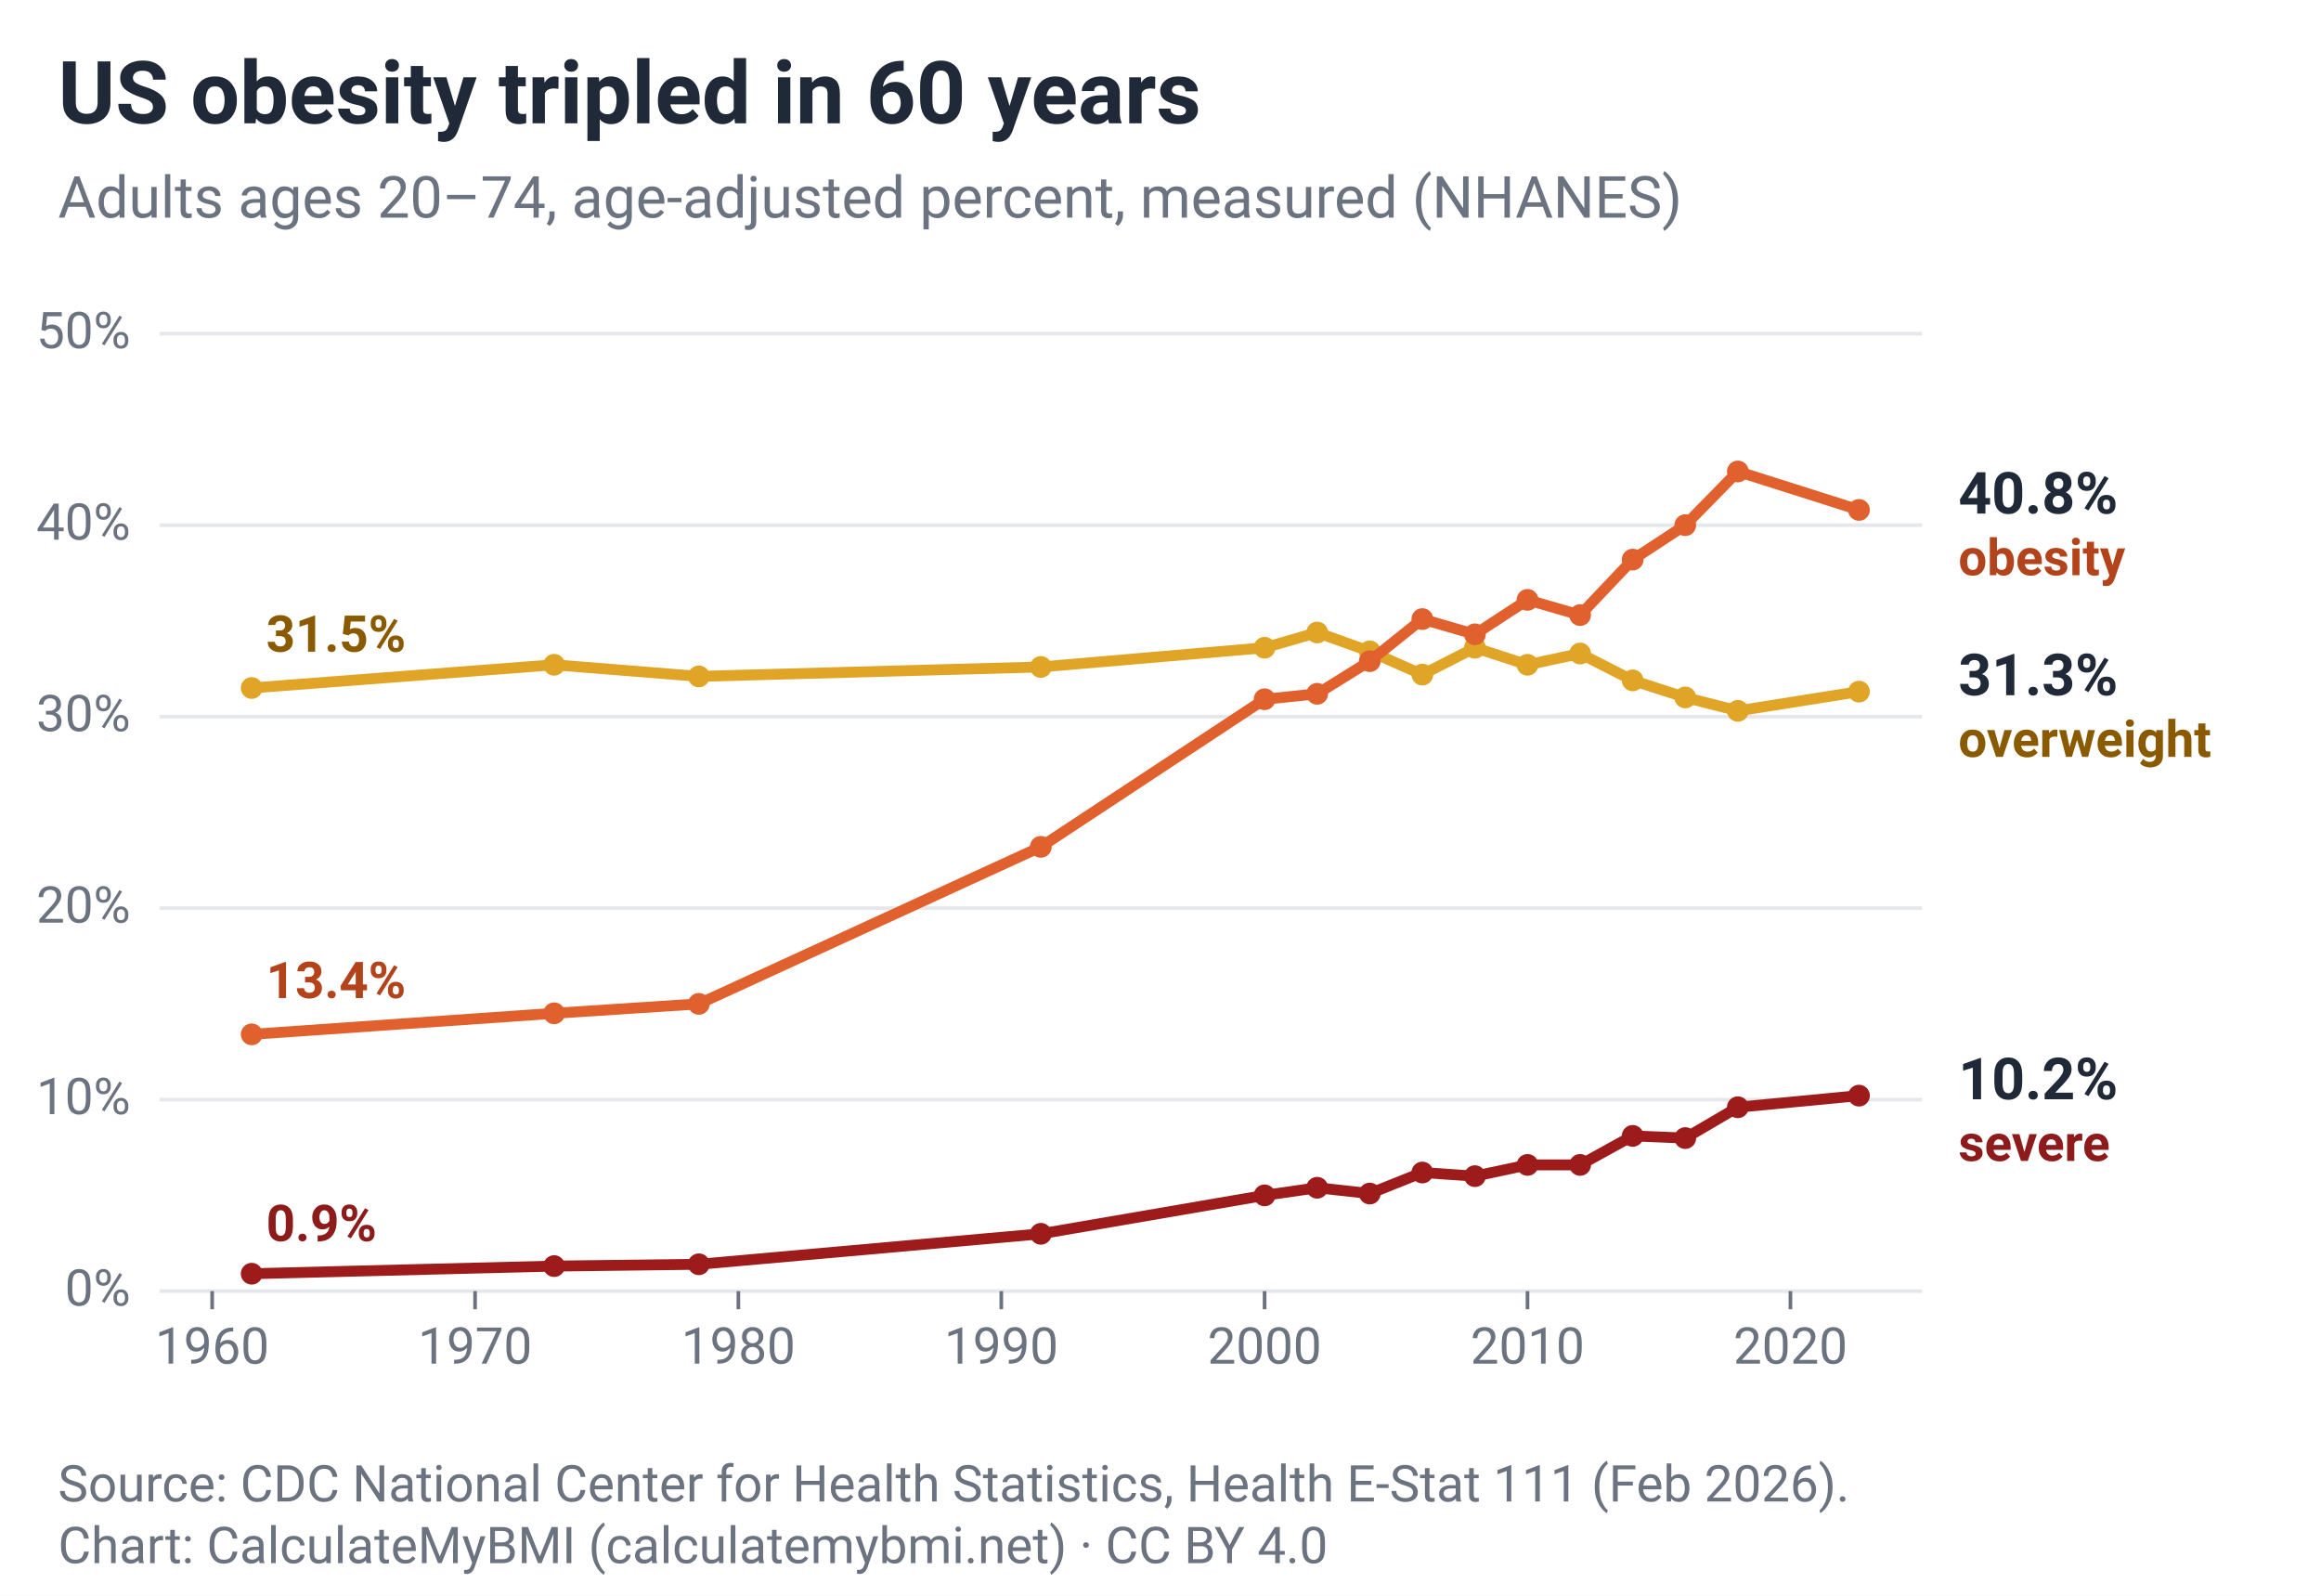
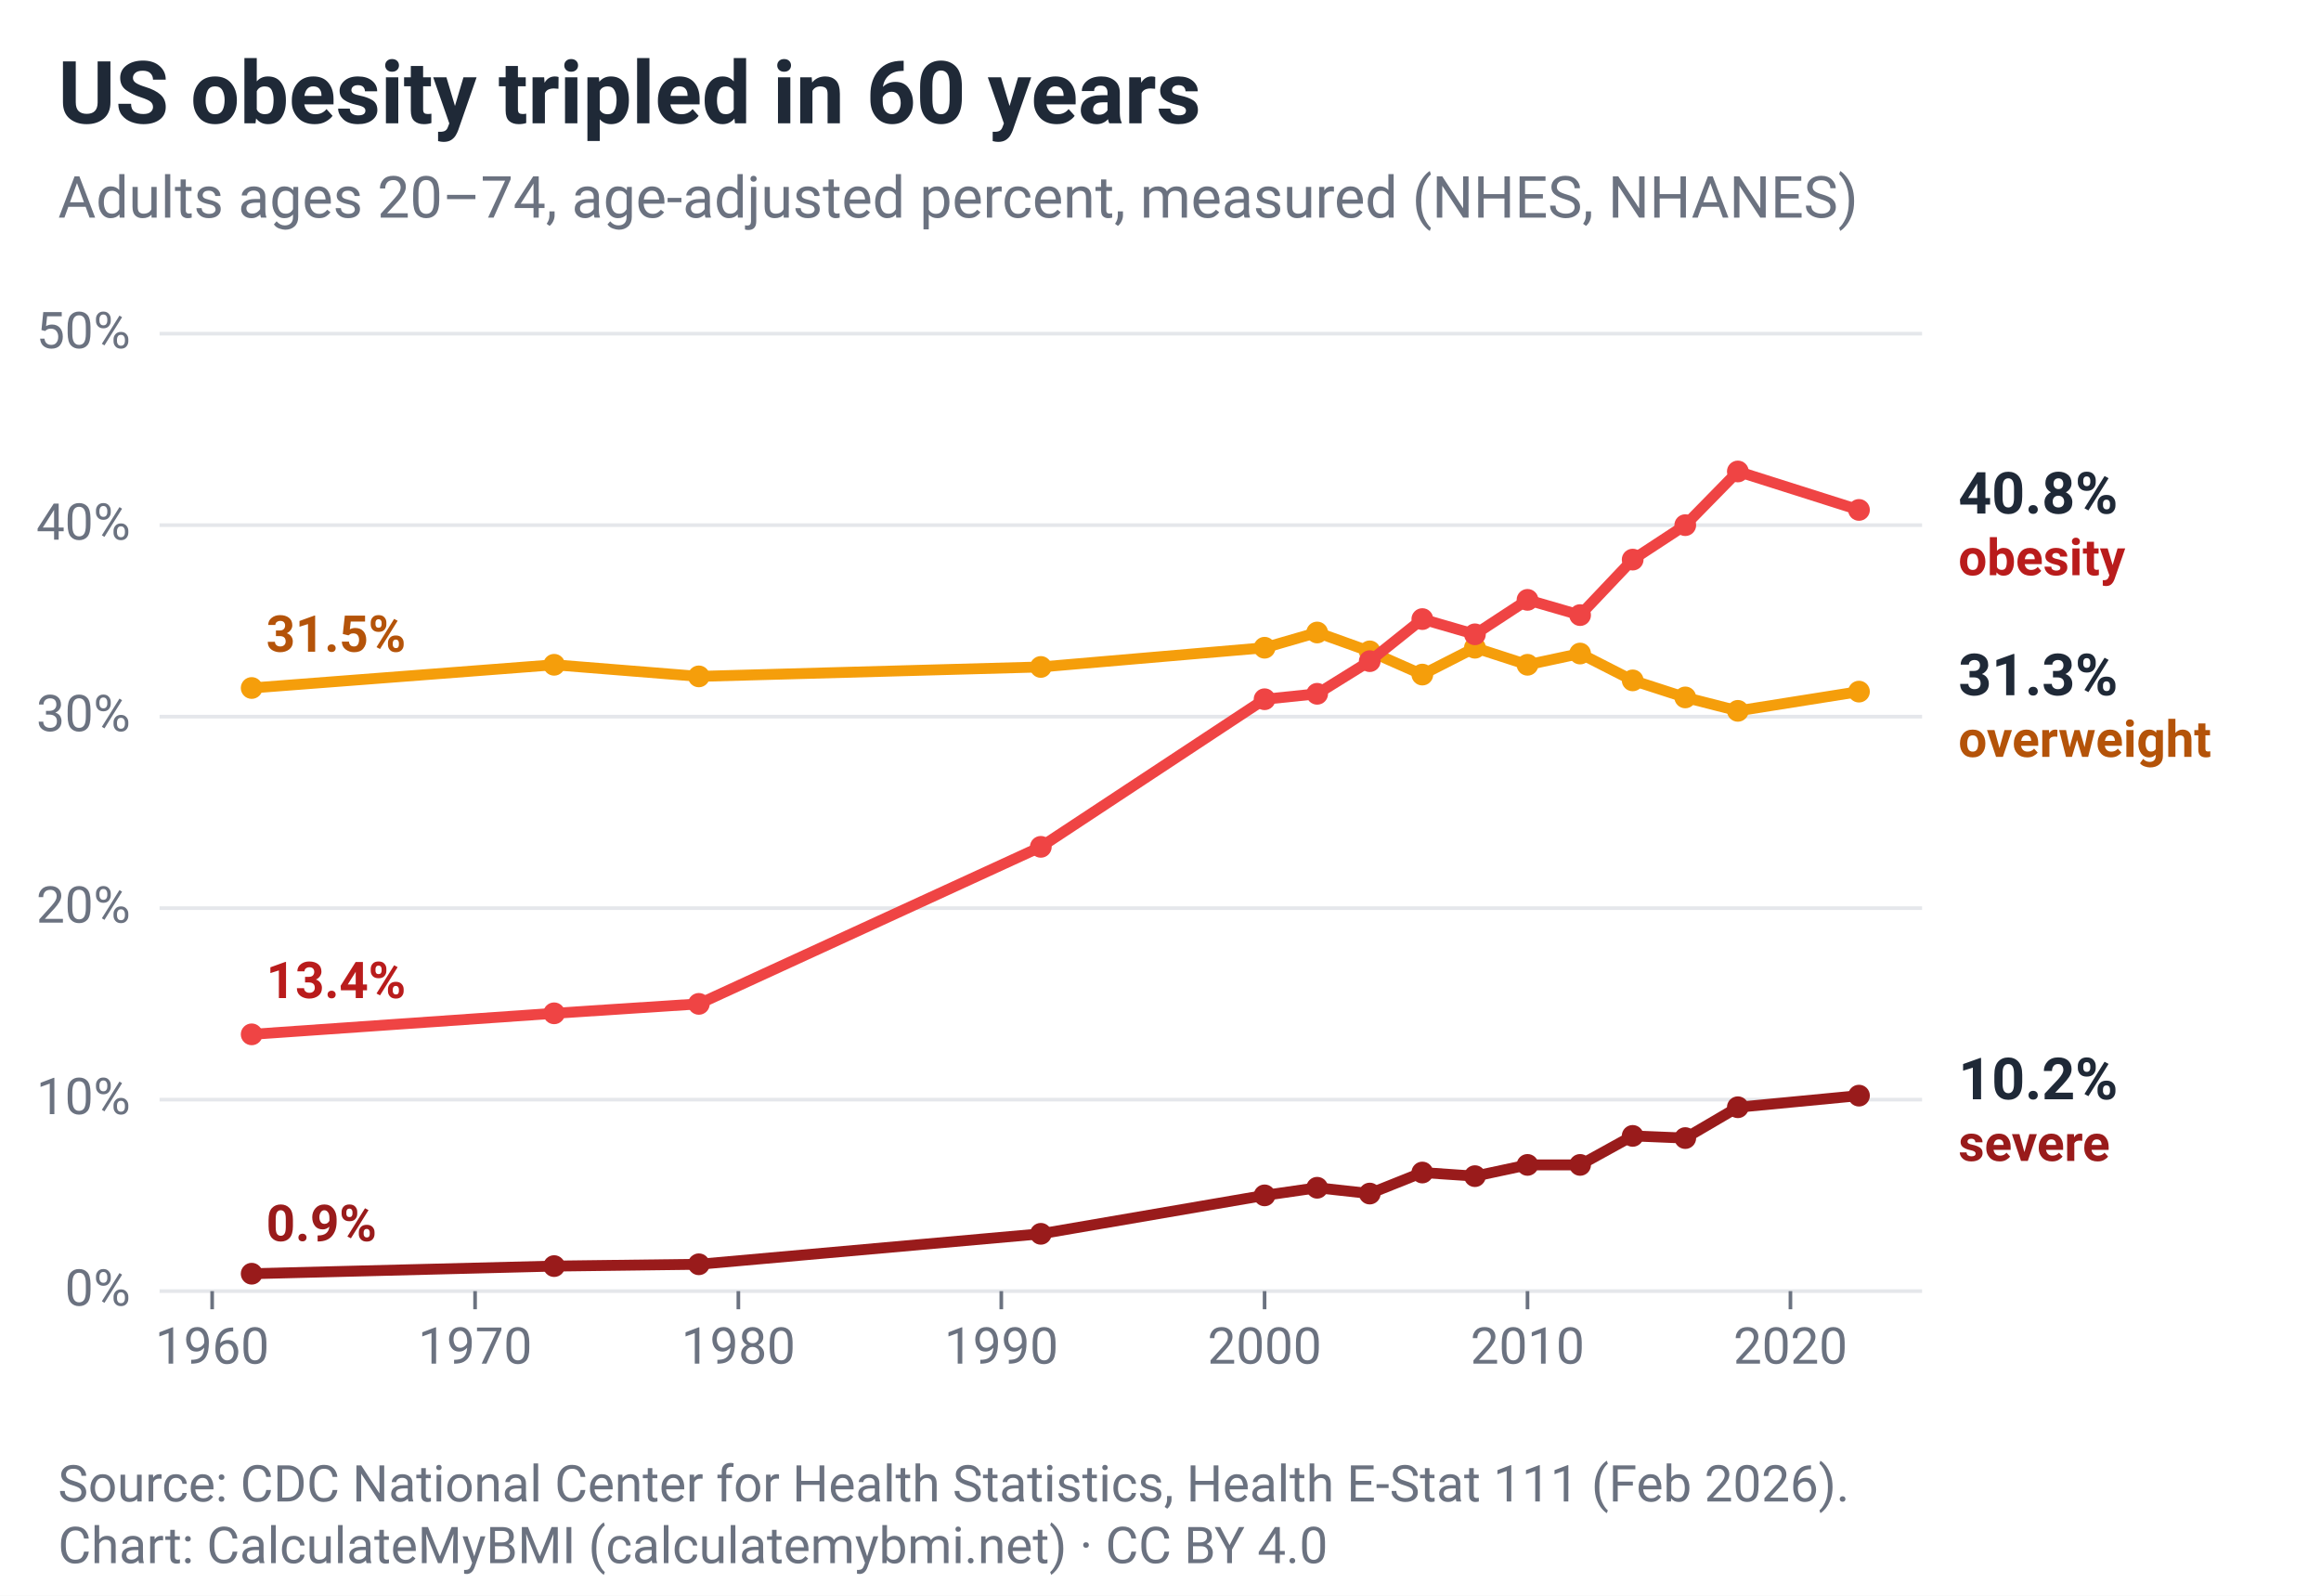
<svg xmlns="http://www.w3.org/2000/svg" viewBox="0 0 640 440" width="640" height="440" role="img" aria-labelledby="trend-embed-title trend-embed-desc">
-   <style>.cmbv-ink{fill:#1F2937}.cmbv-mut{fill:#6B7280}.cmbv-ow{stroke:#E0A526}.cmbv-ob{stroke:#E0612D}.cmbv-sev{stroke:#9E1B1B}.cmbv-owf{fill:#E0A526}.cmbv-obf{fill:#E0612D}.cmbv-sevf{fill:#9E1B1B}.cmbv-owt{fill:#8A5A00}.cmbv-obt{fill:#B3431A}.cmbv-sevt{fill:#8E1B1B}text{font-family:system-ui,-apple-system,'Segoe UI',Roboto,Helvetica,Arial,sans-serif}</style>
+   <style>.cmbv-ink{fill:#1F2937}.cmbv-mut{fill:#6B7280}.cmbv-ow{stroke:#f59e0b}.cmbv-ob{stroke:#ef4444}.cmbv-sev{stroke:#991b1b}.cmbv-owf{fill:#f59e0b}.cmbv-obf{fill:#ef4444}.cmbv-sevf{fill:#991b1b}.cmbv-owt{fill:#b45309}.cmbv-obt{fill:#b91c1c}.cmbv-sevt{fill:#991b1b}text{font-family:system-ui,-apple-system,'Segoe UI',Roboto,Helvetica,Arial,sans-serif}</style>
  <rect width="640" height="440" fill="#FFFFFF" />
  <text x="16" y="34" class="cmbv-ink" font-size="24" font-weight="700">US obesity tripled in 60 years</text>
-   <text x="16" y="60" class="cmbv-mut" font-size="16">Adults ages 20–74, age-adjusted percent, measured (NHANES)</text>
+   <text x="16" y="60" class="cmbv-mut" font-size="16">Adults ages 20–74, age-adjusted percent, measured (NHES, NHANES)</text>
  <line x1="44" y1="356.0" x2="530" y2="356.0" stroke="#E5E7EB" stroke-width="1" />
  <text x="36" y="360.0" text-anchor="end" class="cmbv-mut" font-size="14">0%</text>
  <line x1="44" y1="303.2" x2="530" y2="303.2" stroke="#E5E7EB" stroke-width="1" />
  <text x="36" y="307.2" text-anchor="end" class="cmbv-mut" font-size="14">10%</text>
  <line x1="44" y1="250.4" x2="530" y2="250.4" stroke="#E5E7EB" stroke-width="1" />
  <text x="36" y="254.4" text-anchor="end" class="cmbv-mut" font-size="14">20%</text>
  <line x1="44" y1="197.6" x2="530" y2="197.6" stroke="#E5E7EB" stroke-width="1" />
  <text x="36" y="201.6" text-anchor="end" class="cmbv-mut" font-size="14">30%</text>
  <line x1="44" y1="144.8" x2="530" y2="144.8" stroke="#E5E7EB" stroke-width="1" />
  <text x="36" y="148.8" text-anchor="end" class="cmbv-mut" font-size="14">40%</text>
  <line x1="44" y1="92.0" x2="530" y2="92.0" stroke="#E5E7EB" stroke-width="1" />
  <text x="36" y="96.0" text-anchor="end" class="cmbv-mut" font-size="14">50%</text>
  <line x1="58.5" y1="356" x2="58.5" y2="361" stroke="#6B7280" />
  <text x="58.5" y="376" text-anchor="middle" class="cmbv-mut" font-size="14">1960</text>
  <line x1="131.0" y1="356" x2="131.0" y2="361" stroke="#6B7280" />
  <text x="131.0" y="376" text-anchor="middle" class="cmbv-mut" font-size="14">1970</text>
  <line x1="203.6" y1="356" x2="203.6" y2="361" stroke="#6B7280" />
  <text x="203.6" y="376" text-anchor="middle" class="cmbv-mut" font-size="14">1980</text>
  <line x1="276.1" y1="356" x2="276.1" y2="361" stroke="#6B7280" />
  <text x="276.1" y="376" text-anchor="middle" class="cmbv-mut" font-size="14">1990</text>
  <line x1="348.7" y1="356" x2="348.7" y2="361" stroke="#6B7280" />
  <text x="348.7" y="376" text-anchor="middle" class="cmbv-mut" font-size="14">2000</text>
  <line x1="421.2" y1="356" x2="421.2" y2="361" stroke="#6B7280" />
  <text x="421.2" y="376" text-anchor="middle" class="cmbv-mut" font-size="14">2010</text>
  <line x1="493.7" y1="356" x2="493.7" y2="361" stroke="#6B7280" />
  <text x="493.7" y="376" text-anchor="middle" class="cmbv-mut" font-size="14">2020</text>
  <polyline points="69.4,189.7 152.8,183.3 192.7,186.5 287.0,183.9 348.7,178.6 363.2,174.4 377.7,179.6 392.2,186.0 406.7,178.6 421.2,183.3 435.7,180.2 450.2,187.6 464.7,192.3 479.2,196.0 512.6,190.7" fill="none" class="cmbv-ow" stroke-width="3" stroke-linejoin="round" stroke-linecap="round" />
  <circle cx="69.4" cy="189.7" r="3" class="cmbv-owf" />
  <circle cx="152.8" cy="183.3" r="3" class="cmbv-owf" />
  <circle cx="192.7" cy="186.5" r="3" class="cmbv-owf" />
  <circle cx="287.0" cy="183.9" r="3" class="cmbv-owf" />
  <circle cx="348.7" cy="178.6" r="3" class="cmbv-owf" />
  <circle cx="363.2" cy="174.4" r="3" class="cmbv-owf" />
  <circle cx="377.7" cy="179.6" r="3" class="cmbv-owf" />
  <circle cx="392.2" cy="186.0" r="3" class="cmbv-owf" />
  <circle cx="406.7" cy="178.6" r="3" class="cmbv-owf" />
  <circle cx="421.2" cy="183.3" r="3" class="cmbv-owf" />
  <circle cx="435.7" cy="180.2" r="3" class="cmbv-owf" />
  <circle cx="450.2" cy="187.6" r="3" class="cmbv-owf" />
  <circle cx="464.7" cy="192.3" r="3" class="cmbv-owf" />
  <circle cx="479.2" cy="196.0" r="3" class="cmbv-owf" />
  <circle cx="512.6" cy="190.7" r="3" class="cmbv-owf" />
  <polyline points="69.4,285.2 152.8,279.4 192.7,276.8 287.0,233.5 348.7,192.8 363.2,191.3 377.7,182.3 392.2,170.7 406.7,174.9 421.2,165.4 435.7,169.6 450.2,154.3 464.7,144.8 479.2,130.0 512.6,140.6" fill="none" class="cmbv-ob" stroke-width="3" stroke-linejoin="round" stroke-linecap="round" />
  <circle cx="69.4" cy="285.2" r="3" class="cmbv-obf" />
  <circle cx="152.8" cy="279.4" r="3" class="cmbv-obf" />
  <circle cx="192.7" cy="276.8" r="3" class="cmbv-obf" />
  <circle cx="287.0" cy="233.5" r="3" class="cmbv-obf" />
  <circle cx="348.7" cy="192.8" r="3" class="cmbv-obf" />
  <circle cx="363.2" cy="191.3" r="3" class="cmbv-obf" />
  <circle cx="377.7" cy="182.3" r="3" class="cmbv-obf" />
  <circle cx="392.2" cy="170.7" r="3" class="cmbv-obf" />
  <circle cx="406.7" cy="174.9" r="3" class="cmbv-obf" />
  <circle cx="421.2" cy="165.4" r="3" class="cmbv-obf" />
  <circle cx="435.7" cy="169.6" r="3" class="cmbv-obf" />
  <circle cx="450.2" cy="154.3" r="3" class="cmbv-obf" />
  <circle cx="464.7" cy="144.8" r="3" class="cmbv-obf" />
  <circle cx="479.2" cy="130.0" r="3" class="cmbv-obf" />
  <circle cx="512.6" cy="140.6" r="3" class="cmbv-obf" />
  <polyline points="69.4,351.2 152.8,349.1 192.7,348.6 287.0,340.2 348.7,329.6 363.2,327.5 377.7,329.1 392.2,323.3 406.7,324.3 421.2,321.2 435.7,321.2 450.2,313.2 464.7,313.8 479.2,305.3 512.6,302.1" fill="none" class="cmbv-sev" stroke-width="3" stroke-linejoin="round" stroke-linecap="round" />
  <circle cx="69.4" cy="351.2" r="3" class="cmbv-sevf" />
  <circle cx="152.8" cy="349.1" r="3" class="cmbv-sevf" />
  <circle cx="192.7" cy="348.6" r="3" class="cmbv-sevf" />
  <circle cx="287.0" cy="340.2" r="3" class="cmbv-sevf" />
  <circle cx="348.7" cy="329.6" r="3" class="cmbv-sevf" />
  <circle cx="363.2" cy="327.5" r="3" class="cmbv-sevf" />
  <circle cx="377.7" cy="329.1" r="3" class="cmbv-sevf" />
  <circle cx="392.2" cy="323.3" r="3" class="cmbv-sevf" />
  <circle cx="406.7" cy="324.3" r="3" class="cmbv-sevf" />
  <circle cx="421.2" cy="321.2" r="3" class="cmbv-sevf" />
  <circle cx="435.7" cy="321.2" r="3" class="cmbv-sevf" />
  <circle cx="450.2" cy="313.2" r="3" class="cmbv-sevf" />
  <circle cx="464.7" cy="313.8" r="3" class="cmbv-sevf" />
  <circle cx="479.2" cy="305.3" r="3" class="cmbv-sevf" />
  <circle cx="512.6" cy="302.1" r="3" class="cmbv-sevf" />
  <text x="540" y="141.6" class="cmbv-ink" font-size="16" font-weight="700">40.8%</text>
  <text x="540" y="158.6" class="cmbv-obt" font-size="14" font-weight="700">obesity</text>
  <text x="540" y="191.7" class="cmbv-ink" font-size="16" font-weight="700">31.3%</text>
  <text x="540" y="208.7" class="cmbv-owt" font-size="14" font-weight="700">overweight</text>
  <text x="540" y="303.1" class="cmbv-ink" font-size="16" font-weight="700">10.2%</text>
  <text x="540" y="320.1" class="cmbv-sevt" font-size="14" font-weight="700">severe</text>
  <text x="73.4" y="275.2" class="cmbv-obt" font-size="14" font-weight="700">13.4%</text>
  <text x="73.4" y="179.7" class="cmbv-owt" font-size="14" font-weight="700">31.5%</text>
  <text x="73.4" y="342.2" class="cmbv-sevt" font-size="14" font-weight="700">0.9%</text>
  <text x="16" y="414" class="cmbv-mut" font-size="14">Source: CDC National Center for Health Statistics, Health E-Stat 111 (Feb 2026).</text>
  <text x="16" y="431" class="cmbv-mut" font-size="14">Chart: CalculateMyBMI (calculatemybmi.net) · CC BY 4.0</text>
</svg>
